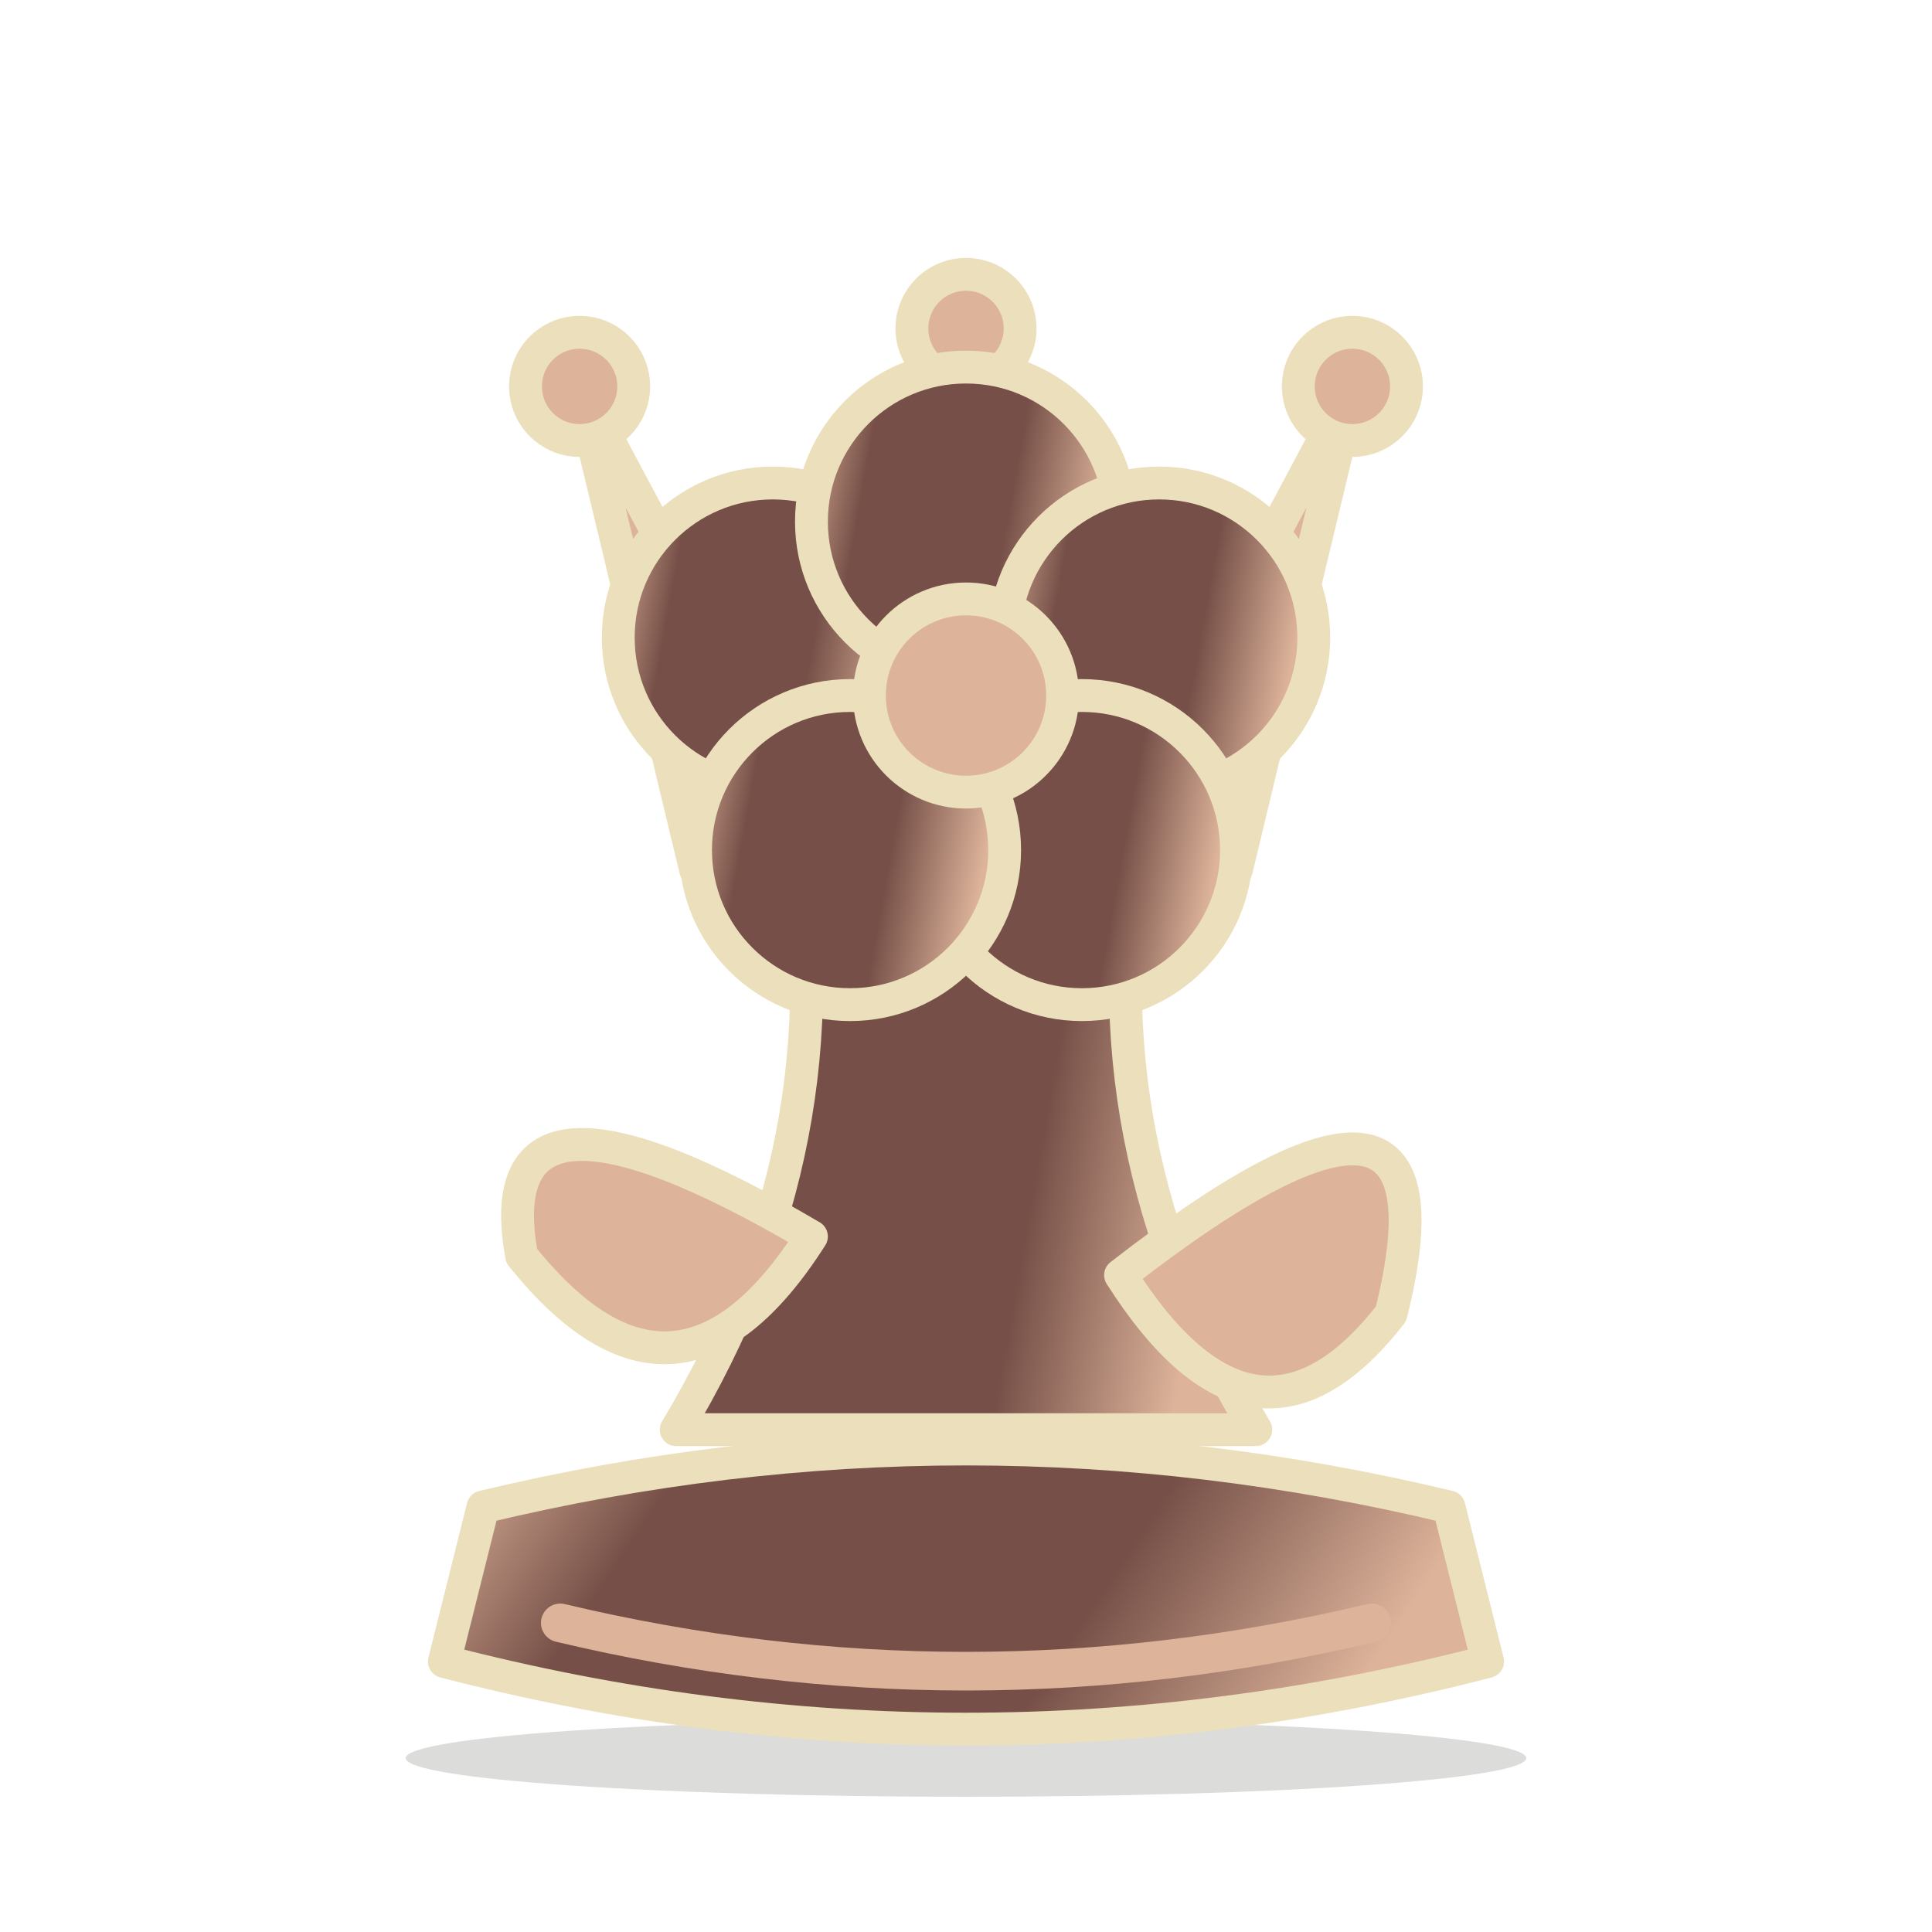
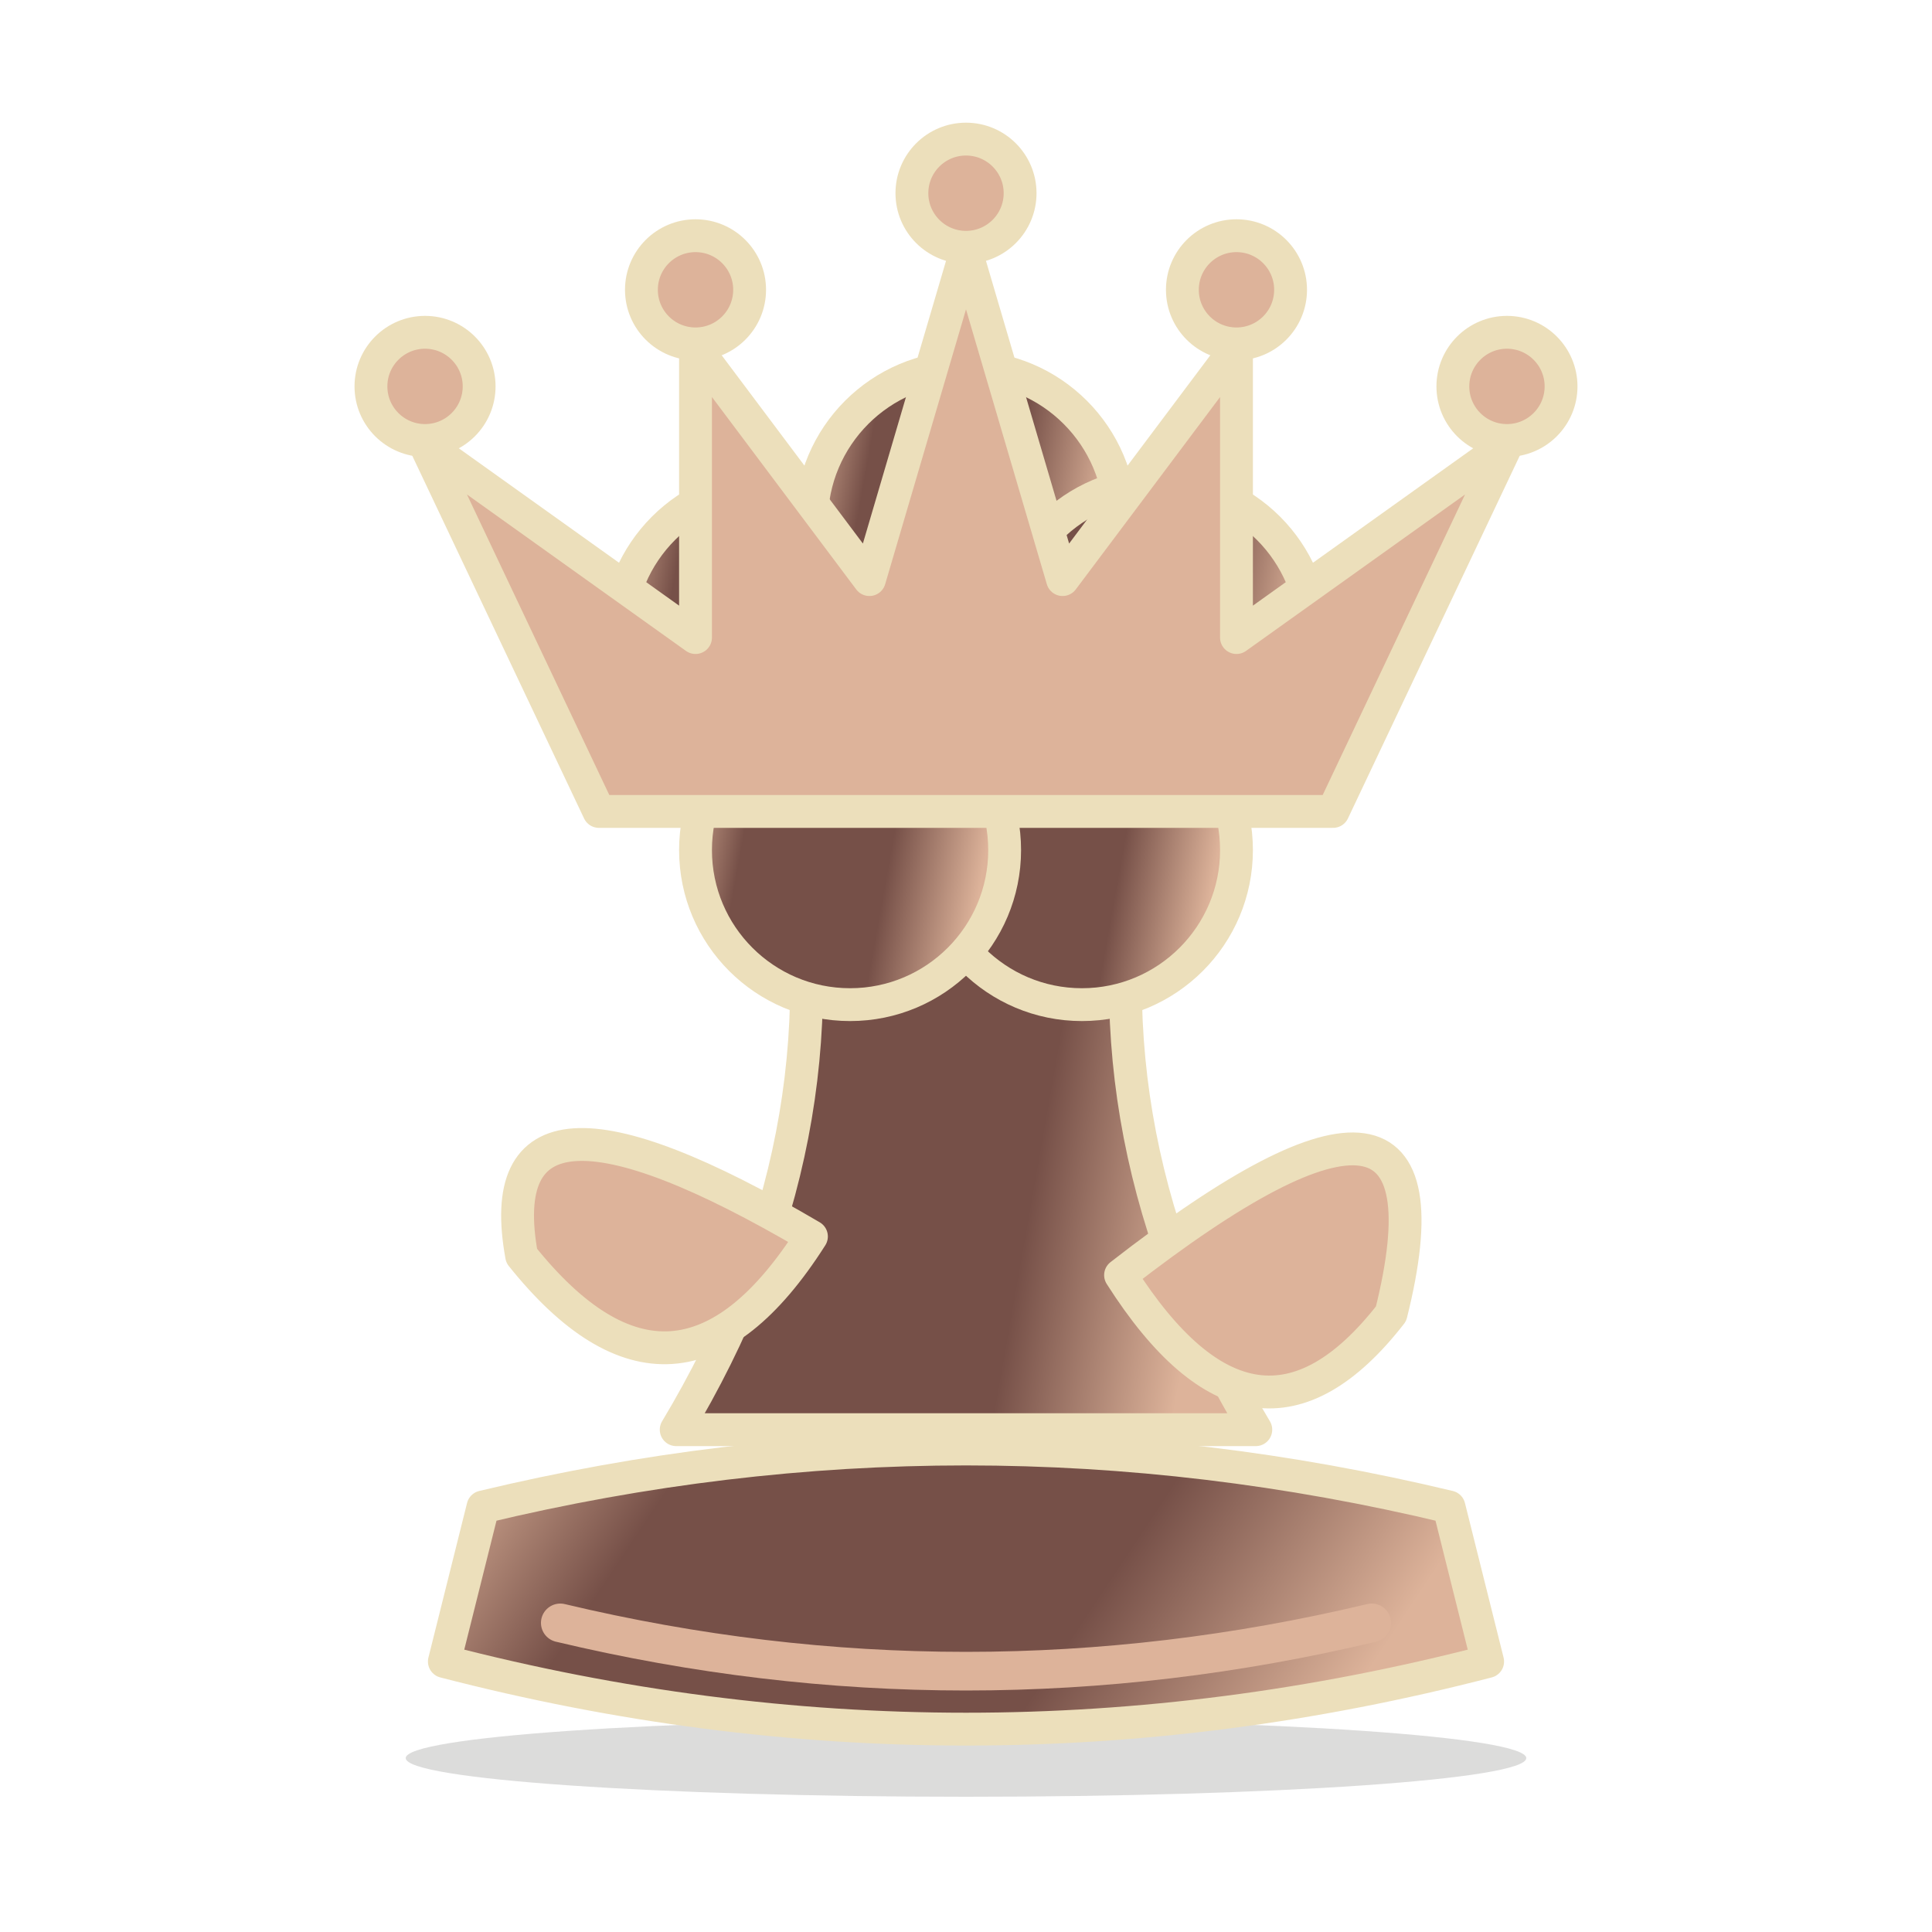
<svg xmlns="http://www.w3.org/2000/svg" viewBox="0 0 100 100">
  <defs>
    <linearGradient id="material" x2="1" y2=".18">
      <stop stop-color="#ddb39a" />
      <stop offset=".23" stop-color="#765048" />
      <stop offset=".7" stop-color="#765048" />
      <stop offset="1" stop-color="#ddb39a" />
    </linearGradient>
  </defs>
  <ellipse cx="50" cy="91" rx="29" ry="2" fill="#14130f" opacity=".15" />
  <g stroke="#ecdfbb" stroke-width="1.7" stroke-linejoin="round" stroke-linecap="round">
-     <path d="M30 20l8 15 12-18 12 18 8-15-6 25H36Z" fill="#ddb39a" />
-     <circle cx="30" cy="20" r="2.8" fill="#ddb39a" />
-     <circle cx="50" cy="17" r="2.8" fill="#ddb39a" />
-     <circle cx="70" cy="20" r="2.8" fill="#ddb39a" />
    <path d="M35 74Q44 59 41 43H59Q56 59 65 74Z" fill="url(#material)" />
    <circle cx="40" cy="33" r="8" fill="url(#material)" />
    <circle cx="50" cy="27" r="8" fill="url(#material)" />
    <circle cx="60" cy="33" r="8" fill="url(#material)" />
    <circle cx="56" cy="44" r="8" fill="url(#material)" />
    <circle cx="44" cy="44" r="8" fill="url(#material)" />
    <circle cx="50" cy="36" r="5" fill="#ddb39a" />
    <path d="M42 64Q25 54 27 65Q35 75 42 64M58 66Q76 52 72 68Q65 77 58 66Z" fill="#ddb39a" />
+     <path d="M22 23l9 19h38l9-19-14 10V18L55 30 50 13 45 30 36 18v15Z" fill="#ddb39a" />
+     <circle cx="22" cy="20" r="2.8" fill="#ddb39a" />
+     <circle cx="36" cy="15" r="2.8" fill="#ddb39a" />
+     <circle cx="50" cy="10" r="2.8" fill="#ddb39a" />
+     <circle cx="64" cy="15" r="2.8" fill="#ddb39a" />
+     <circle cx="78" cy="20" r="2.8" fill="#ddb39a" />
    <path d="M25 78Q50 72 75 78L77 86Q50 93 23 86Z" fill="url(#material)" />
    <path d="M29 84q21 5 42 0" fill="none" stroke="#ddb39a" stroke-width="2" />
  </g>
</svg>
